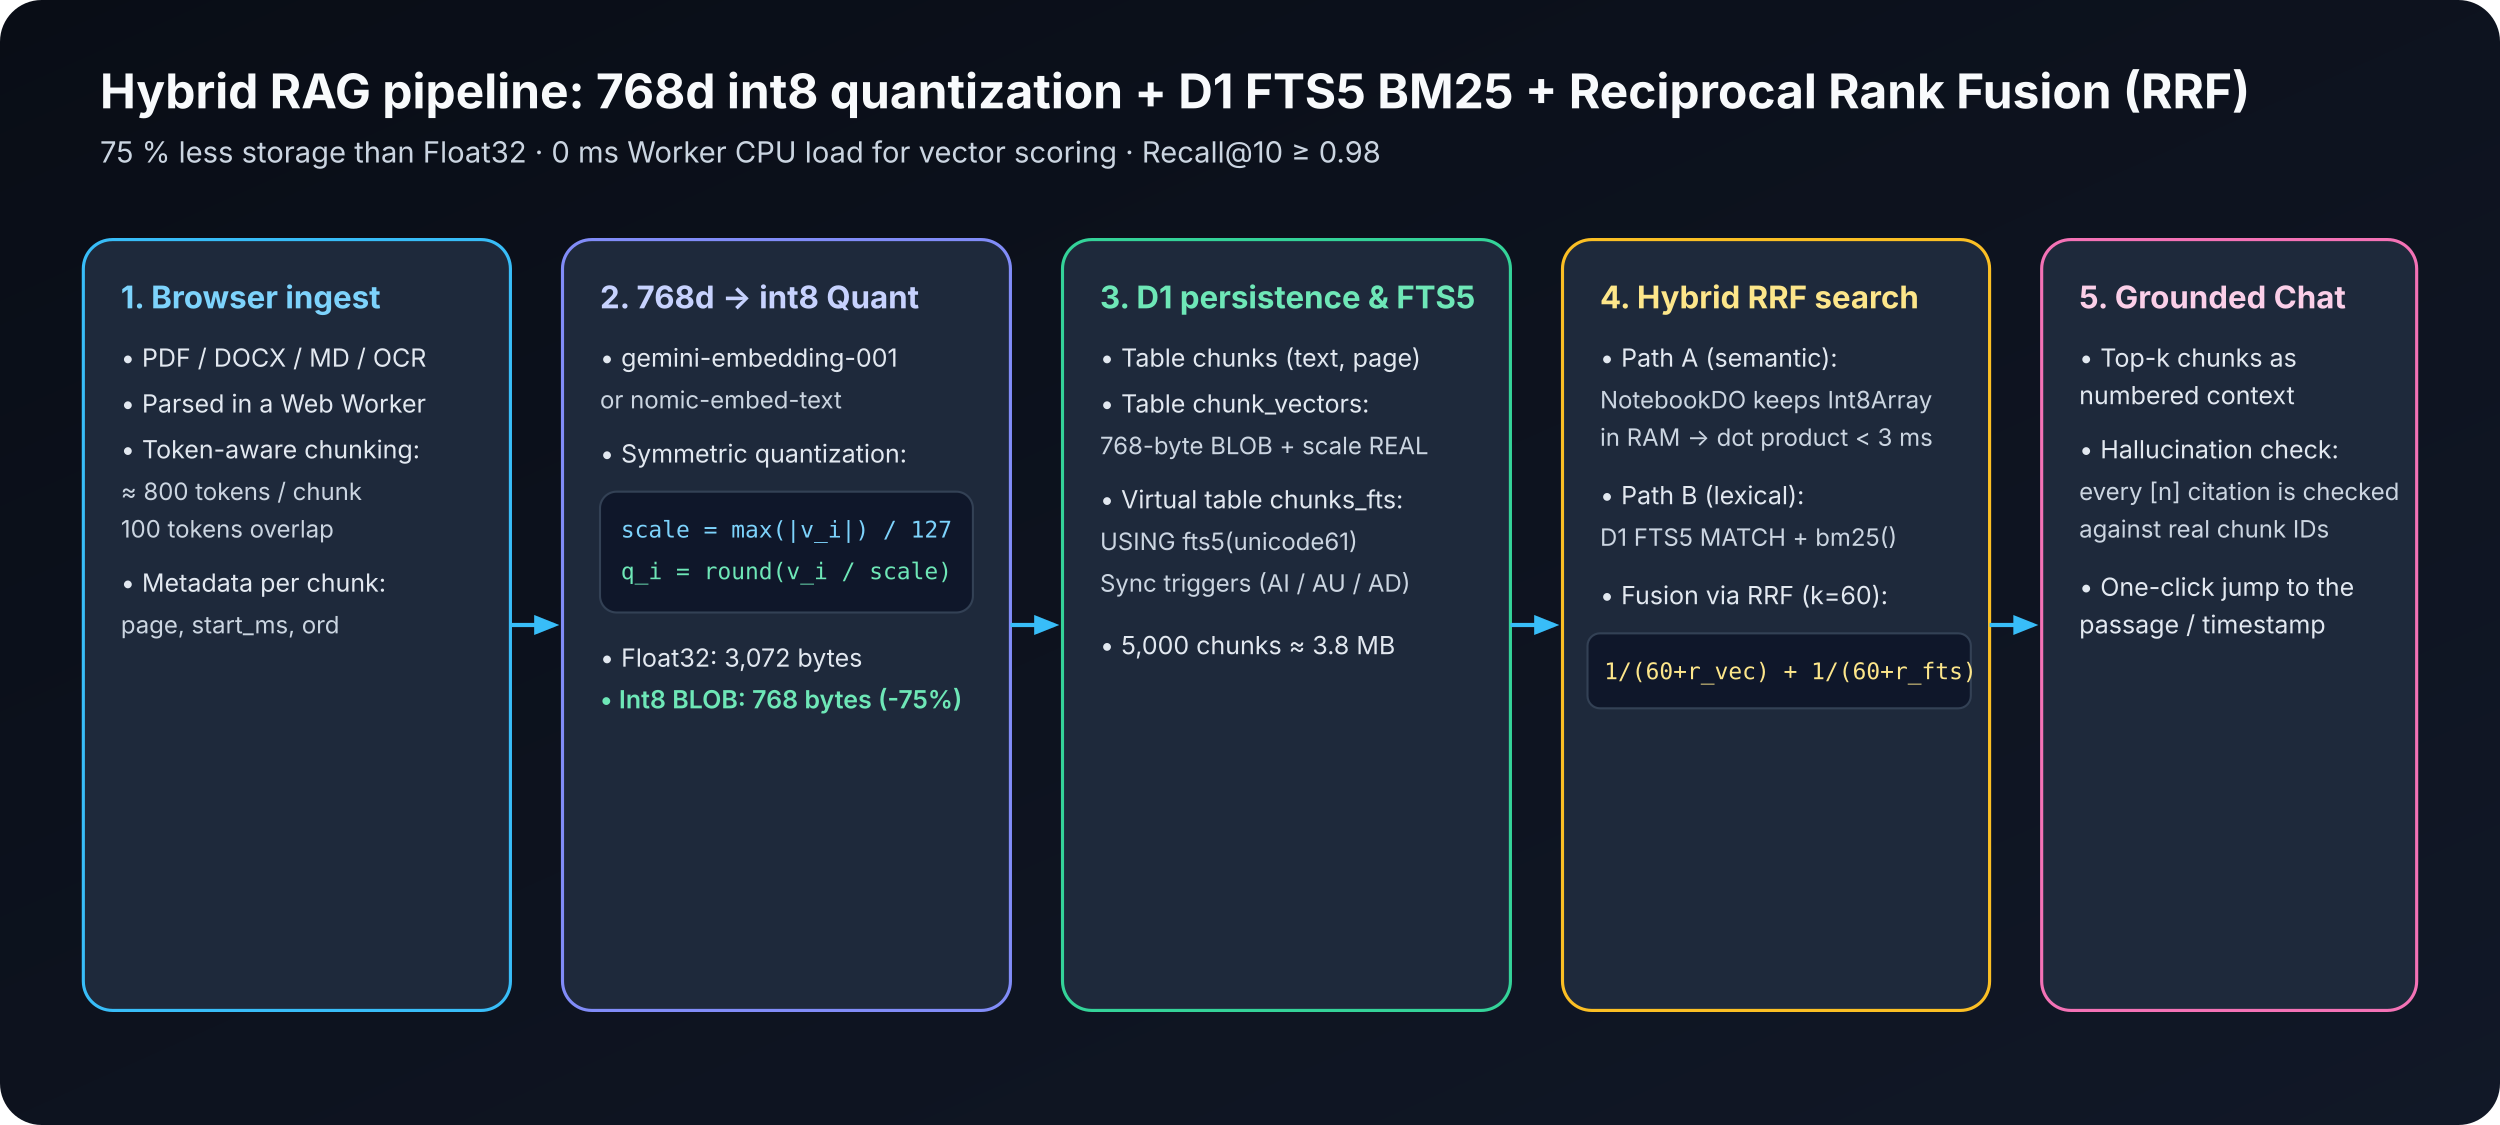
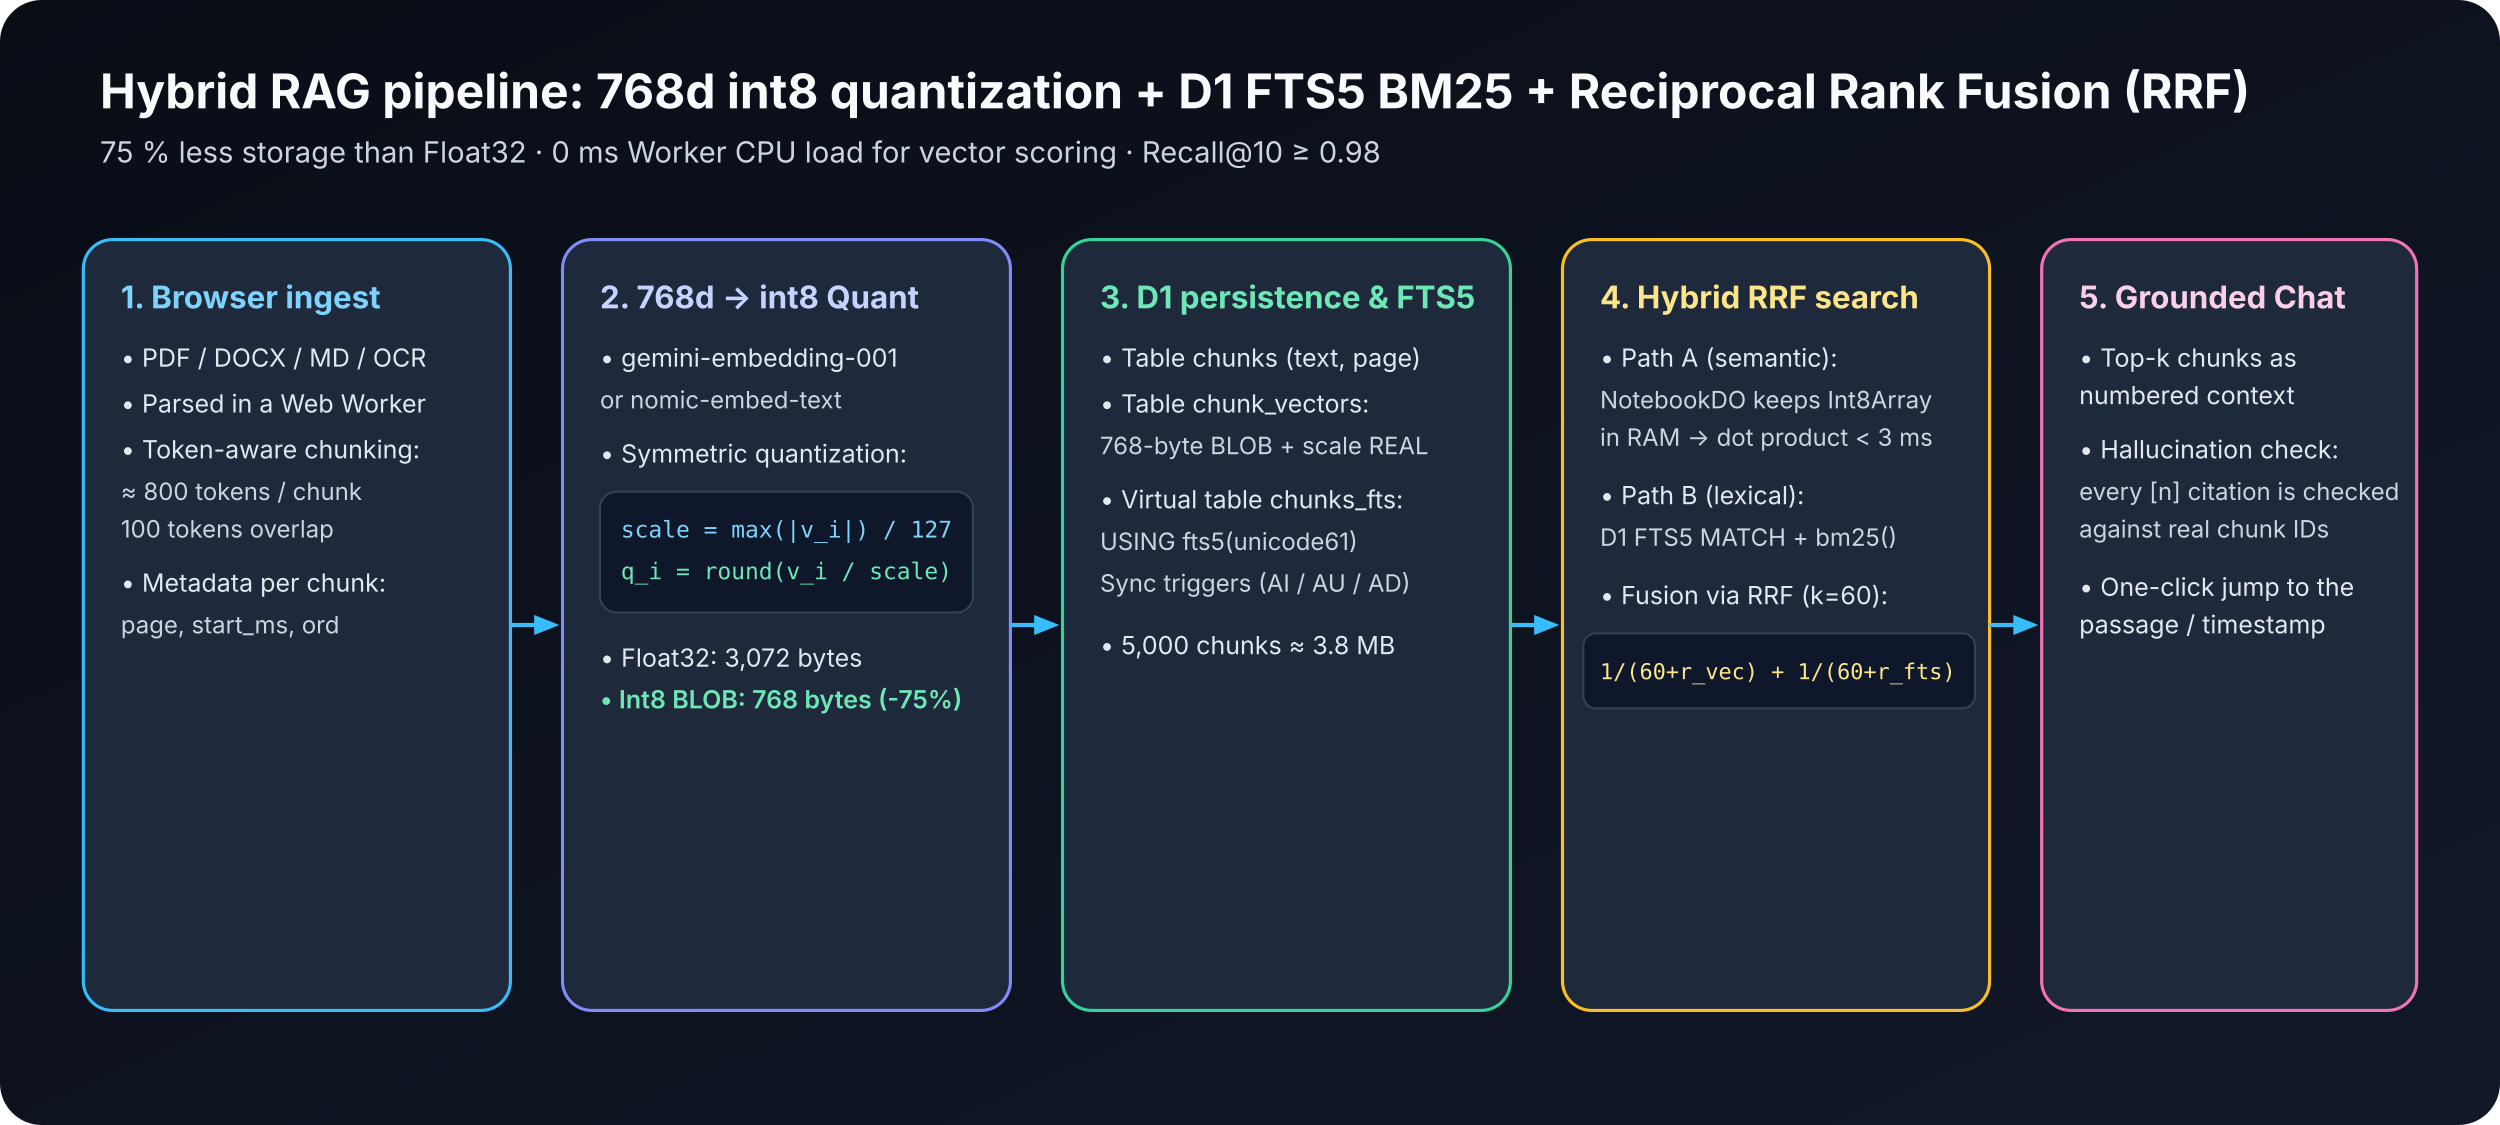
<svg xmlns="http://www.w3.org/2000/svg" lang="en" viewBox="0 0 1200 540" width="1200" height="540" role="img" aria-labelledby="rag-title rag-desc">
  <style>
    :root {
      color-scheme: light dark;
      --bg-primary: #FAF8F5;
      --bg-card: #FFFFFF;
      --text-primary: #141413;
      --text-secondary: #3D3935;
      --border-subtle: #CBD5E1;
    }
    @media (prefers-color-scheme: dark) {
      :root {
        --bg-primary: #0B0F17;
        --bg-card: #1E293B;
        --text-primary: #F8FAFC;
        --text-secondary: #94A3B8;
        --border-subtle: #334155;
      }
    }
  </style>
  <defs>
    <linearGradient id="ragBg" x1="0%" y1="0%" x2="100%" y2="100%">
      <stop offset="0%" stop-color="#090D16" />
      <stop offset="100%" stop-color="#111827" />
    </linearGradient>
    <marker id="ragArrow" viewBox="0 0 10 10" refX="8" refY="5" markerWidth="6" markerHeight="6" orient="auto">
      <path d="M 0 1 L 10 5 L 0 9 z" fill="#38BDF8" />
    </marker>
  </defs>
  <rect width="1200" height="540" rx="20" fill="url(#ragBg)" />
  <text x="48" y="52" fill="#F8FAFC" font-family="Inter, 'Segoe UI', system-ui, -apple-system, Roboto, Helvetica, Arial, sans-serif" font-size="23" font-weight="700">Hybrid RAG pipeline: 768d int8 quantization + D1 FTS5 BM25 + Reciprocal Rank Fusion (RRF)</text>
  <text x="48" y="78" fill="#CBD5E1" font-family="Inter, 'Segoe UI', system-ui, -apple-system, Roboto, Helvetica, Arial, sans-serif" font-size="14">75 % less storage than Float32 · 0 ms Worker CPU load for vector scoring · Recall@10 ≥ 0.98</text>
  <rect x="40" y="115" width="205" height="370" rx="14" fill="#1E293B" stroke="#38BDF8" stroke-width="1.5" />
  <text x="58" y="148" fill="#7DD3FC" font-family="Inter, 'Segoe UI', system-ui, -apple-system, Roboto, Helvetica, Arial, sans-serif" font-size="15" font-weight="700">1. Browser ingest</text>
  <text x="58" y="176" fill="#E2E8F0" font-family="Inter, 'Segoe UI', system-ui, -apple-system, Roboto, Helvetica, Arial, sans-serif" font-size="12">• PDF / DOCX / MD / OCR</text>
  <text x="58" y="198" fill="#E2E8F0" font-family="Inter, 'Segoe UI', system-ui, -apple-system, Roboto, Helvetica, Arial, sans-serif" font-size="12">• Parsed in a Web Worker</text>
  <text x="58" y="220" fill="#E2E8F0" font-family="Inter, 'Segoe UI', system-ui, -apple-system, Roboto, Helvetica, Arial, sans-serif" font-size="12">• Token-aware chunking:</text>
  <text x="58" y="240" fill="#CBD5E1" font-family="Inter, 'Segoe UI', system-ui, -apple-system, Roboto, Helvetica, Arial, sans-serif" font-size="11.5">  ≈ 800 tokens / chunk</text>
  <text x="58" y="258" fill="#CBD5E1" font-family="Inter, 'Segoe UI', system-ui, -apple-system, Roboto, Helvetica, Arial, sans-serif" font-size="11.5">  100 tokens overlap</text>
  <text x="58" y="284" fill="#E2E8F0" font-family="Inter, 'Segoe UI', system-ui, -apple-system, Roboto, Helvetica, Arial, sans-serif" font-size="12">• Metadata per chunk:</text>
  <text x="58" y="304" fill="#CBD5E1" font-family="Inter, 'Segoe UI', system-ui, -apple-system, Roboto, Helvetica, Arial, sans-serif" font-size="11.5">  page, start_ms, ord</text>
  <rect x="270" y="115" width="215" height="370" rx="14" fill="#1E293B" stroke="#818CF8" stroke-width="1.5" />
  <text x="288" y="148" fill="#C7D2FE" font-family="Inter, 'Segoe UI', system-ui, -apple-system, Roboto, Helvetica, Arial, sans-serif" font-size="15" font-weight="700">2. 768d → int8 Quant</text>
  <text x="288" y="176" fill="#E2E8F0" font-family="Inter, 'Segoe UI', system-ui, -apple-system, Roboto, Helvetica, Arial, sans-serif" font-size="12">• gemini-embedding-001</text>
  <text x="288" y="196" fill="#CBD5E1" font-family="Inter, 'Segoe UI', system-ui, -apple-system, Roboto, Helvetica, Arial, sans-serif" font-size="11.5">  or nomic-embed-text</text>
  <text x="288" y="222" fill="#E2E8F0" font-family="Inter, 'Segoe UI', system-ui, -apple-system, Roboto, Helvetica, Arial, sans-serif" font-size="12">• Symmetric quantization:</text>
  <rect x="288" y="236" width="179" height="58" rx="8" fill="#0F172A" stroke="#334155" />
  <text x="298" y="258" fill="#7DD3FC" font-family="'JetBrains Mono', ui-monospace, Consolas, Menlo, monospace" font-size="11">scale = max(|v_i|) / 127</text>
  <text x="298" y="278" fill="#6EE7B7" font-family="'JetBrains Mono', ui-monospace, Consolas, Menlo, monospace" font-size="11">q_i = round(v_i / scale)</text>
  <text x="288" y="320" fill="#E2E8F0" font-family="Inter, 'Segoe UI', system-ui, -apple-system, Roboto, Helvetica, Arial, sans-serif" font-size="12">• Float32: 3,072 bytes</text>
  <text x="288" y="340" fill="#6EE7B7" font-family="Inter, 'Segoe UI', system-ui, -apple-system, Roboto, Helvetica, Arial, sans-serif" font-size="12" font-weight="600">• Int8 BLOB: 768 bytes (-75%)</text>
  <rect x="510" y="115" width="215" height="370" rx="14" fill="#1E293B" stroke="#34D399" stroke-width="1.5" />
  <text x="528" y="148" fill="#6EE7B7" font-family="Inter, 'Segoe UI', system-ui, -apple-system, Roboto, Helvetica, Arial, sans-serif" font-size="15" font-weight="700">3. D1 persistence &amp; FTS5</text>
  <text x="528" y="176" fill="#E2E8F0" font-family="Inter, 'Segoe UI', system-ui, -apple-system, Roboto, Helvetica, Arial, sans-serif" font-size="12">• Table chunks (text, page)</text>
  <text x="528" y="198" fill="#E2E8F0" font-family="Inter, 'Segoe UI', system-ui, -apple-system, Roboto, Helvetica, Arial, sans-serif" font-size="12">• Table chunk_vectors:</text>
  <text x="528" y="218" fill="#CBD5E1" font-family="Inter, 'Segoe UI', system-ui, -apple-system, Roboto, Helvetica, Arial, sans-serif" font-size="11.5">  768-byte BLOB + scale REAL</text>
  <text x="528" y="244" fill="#E2E8F0" font-family="Inter, 'Segoe UI', system-ui, -apple-system, Roboto, Helvetica, Arial, sans-serif" font-size="12">• Virtual table chunks_fts:</text>
  <text x="528" y="264" fill="#CBD5E1" font-family="Inter, 'Segoe UI', system-ui, -apple-system, Roboto, Helvetica, Arial, sans-serif" font-size="11.5">  USING fts5(unicode61)</text>
  <text x="528" y="284" fill="#CBD5E1" font-family="Inter, 'Segoe UI', system-ui, -apple-system, Roboto, Helvetica, Arial, sans-serif" font-size="11.5">  Sync triggers (AI / AU / AD)</text>
  <text x="528" y="314" fill="#E2E8F0" font-family="Inter, 'Segoe UI', system-ui, -apple-system, Roboto, Helvetica, Arial, sans-serif" font-size="12">• 5,000 chunks ≈ 3.8 MB</text>
  <rect x="750" y="115" width="205" height="370" rx="14" fill="#1E293B" stroke="#FBBF24" stroke-width="1.5" />
  <text x="768" y="148" fill="#FDE68A" font-family="Inter, 'Segoe UI', system-ui, -apple-system, Roboto, Helvetica, Arial, sans-serif" font-size="15" font-weight="700">4. Hybrid RRF search</text>
  <text x="768" y="176" fill="#E2E8F0" font-family="Inter, 'Segoe UI', system-ui, -apple-system, Roboto, Helvetica, Arial, sans-serif" font-size="12">• Path A (semantic):</text>
  <text x="768" y="196" fill="#CBD5E1" font-family="Inter, 'Segoe UI', system-ui, -apple-system, Roboto, Helvetica, Arial, sans-serif" font-size="11.5">  NotebookDO keeps Int8Array</text>
  <text x="768" y="214" fill="#CBD5E1" font-family="Inter, 'Segoe UI', system-ui, -apple-system, Roboto, Helvetica, Arial, sans-serif" font-size="11.5">  in RAM → dot product &lt; 3 ms</text>
  <text x="768" y="242" fill="#E2E8F0" font-family="Inter, 'Segoe UI', system-ui, -apple-system, Roboto, Helvetica, Arial, sans-serif" font-size="12">• Path B (lexical):</text>
  <text x="768" y="262" fill="#CBD5E1" font-family="Inter, 'Segoe UI', system-ui, -apple-system, Roboto, Helvetica, Arial, sans-serif" font-size="11.5">  D1 FTS5 MATCH + bm25()</text>
  <text x="768" y="290" fill="#E2E8F0" font-family="Inter, 'Segoe UI', system-ui, -apple-system, Roboto, Helvetica, Arial, sans-serif" font-size="12">• Fusion via RRF (k=60):</text>
-   <rect x="762" y="304" width="184" height="36" rx="6" fill="#0F172A" stroke="#334155" />
-   <text x="770" y="326" fill="#FDE68A" font-family="'JetBrains Mono', ui-monospace, Consolas, Menlo, monospace" font-size="11">1/(60+r_vec) + 1/(60+r_fts)</text>
+   <rect x="760" y="304" width="188" height="36" rx="6" fill="#0F172A" stroke="#334155" />
+   <text x="768" y="326" fill="#FDE68A" font-family="'JetBrains Mono', ui-monospace, Consolas, Menlo, monospace" font-size="10.5">1/(60+r_vec) + 1/(60+r_fts)</text>
  <rect x="980" y="115" width="180" height="370" rx="14" fill="#1E293B" stroke="#F472B6" stroke-width="1.5" />
  <text x="998" y="148" fill="#FBCFE8" font-family="Inter, 'Segoe UI', system-ui, -apple-system, Roboto, Helvetica, Arial, sans-serif" font-size="15" font-weight="700">5. Grounded Chat</text>
  <text x="998" y="176" fill="#E2E8F0" font-family="Inter, 'Segoe UI', system-ui, -apple-system, Roboto, Helvetica, Arial, sans-serif" font-size="12">• Top-k chunks as</text>
  <text x="998" y="194" fill="#E2E8F0" font-family="Inter, 'Segoe UI', system-ui, -apple-system, Roboto, Helvetica, Arial, sans-serif" font-size="12">  numbered context</text>
  <text x="998" y="220" fill="#E2E8F0" font-family="Inter, 'Segoe UI', system-ui, -apple-system, Roboto, Helvetica, Arial, sans-serif" font-size="12">• Hallucination check:</text>
  <text x="998" y="240" fill="#CBD5E1" font-family="Inter, 'Segoe UI', system-ui, -apple-system, Roboto, Helvetica, Arial, sans-serif" font-size="11.5">  every [n] citation is checked</text>
  <text x="998" y="258" fill="#CBD5E1" font-family="Inter, 'Segoe UI', system-ui, -apple-system, Roboto, Helvetica, Arial, sans-serif" font-size="11.5">  against real chunk IDs</text>
  <text x="998" y="286" fill="#E2E8F0" font-family="Inter, 'Segoe UI', system-ui, -apple-system, Roboto, Helvetica, Arial, sans-serif" font-size="12">• One-click jump to the</text>
  <text x="998" y="304" fill="#E2E8F0" font-family="Inter, 'Segoe UI', system-ui, -apple-system, Roboto, Helvetica, Arial, sans-serif" font-size="12">  passage / timestamp</text>
  <line x1="245" y1="300" x2="266" y2="300" stroke="#38BDF8" stroke-width="2" marker-end="url(#ragArrow)" />
  <line x1="485" y1="300" x2="506" y2="300" stroke="#38BDF8" stroke-width="2" marker-end="url(#ragArrow)" />
  <line x1="725" y1="300" x2="746" y2="300" stroke="#38BDF8" stroke-width="2" marker-end="url(#ragArrow)" />
  <line x1="955" y1="300" x2="976" y2="300" stroke="#38BDF8" stroke-width="2" marker-end="url(#ragArrow)" />
</svg>
